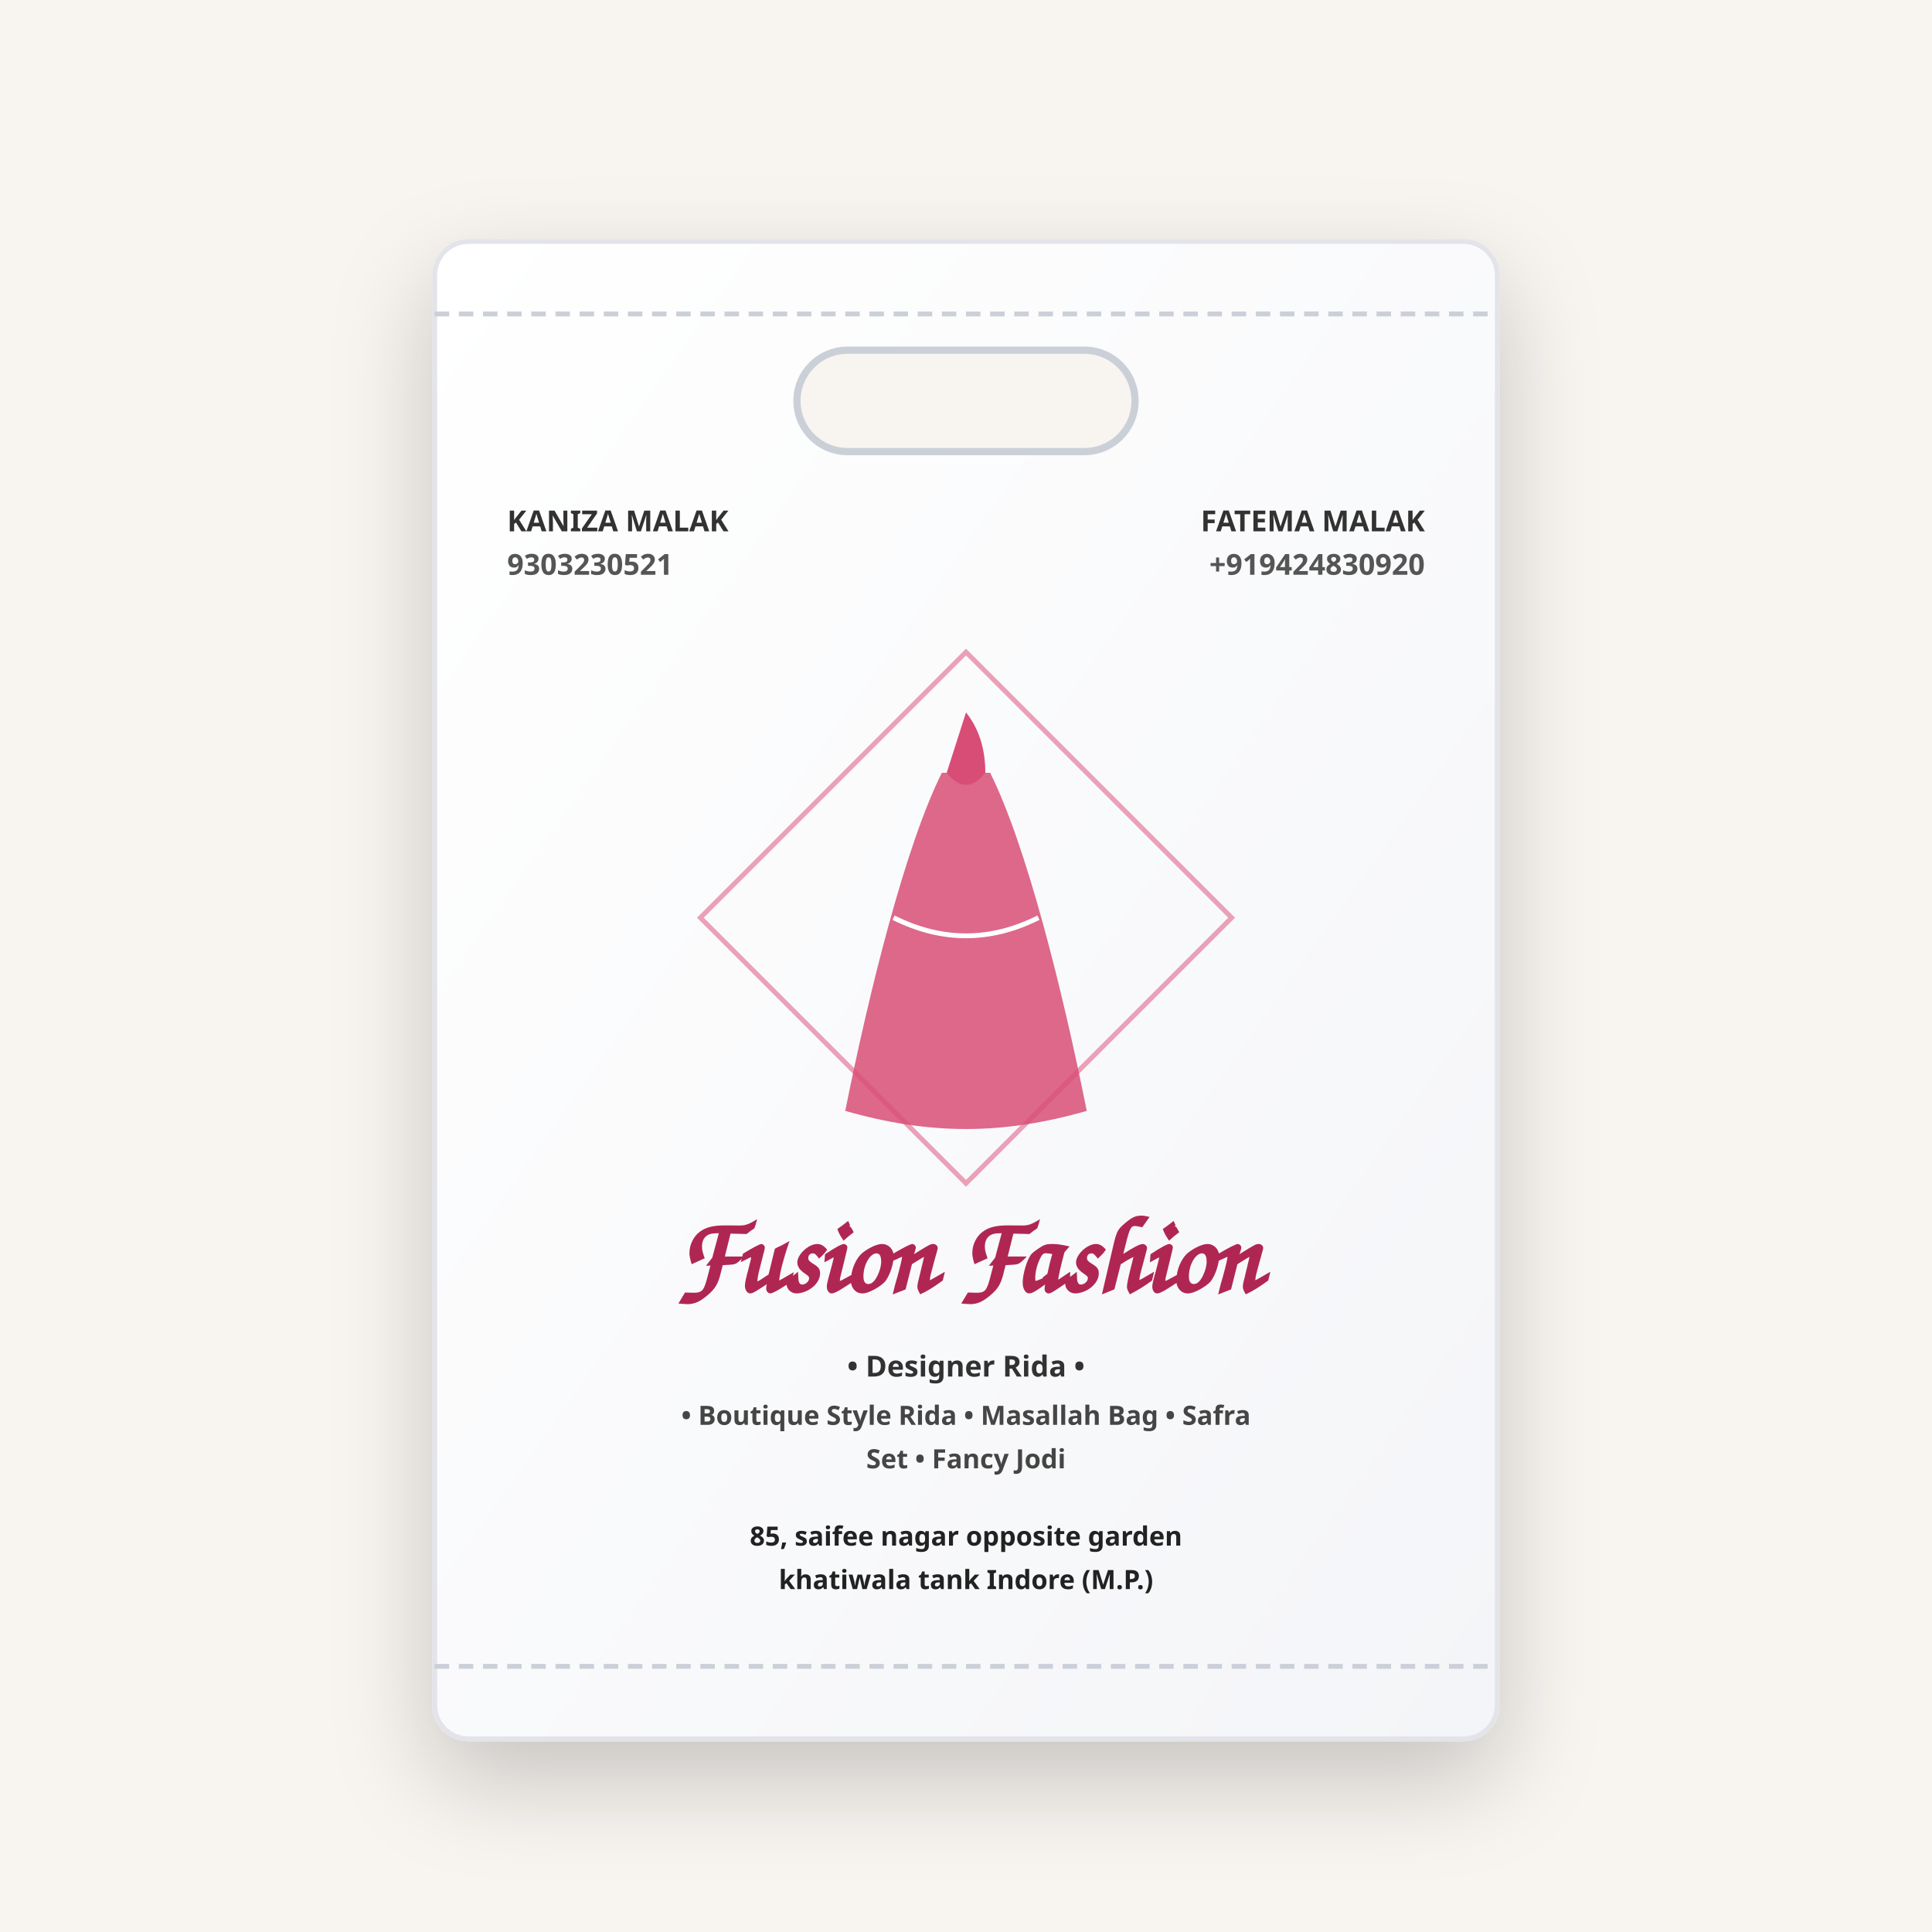
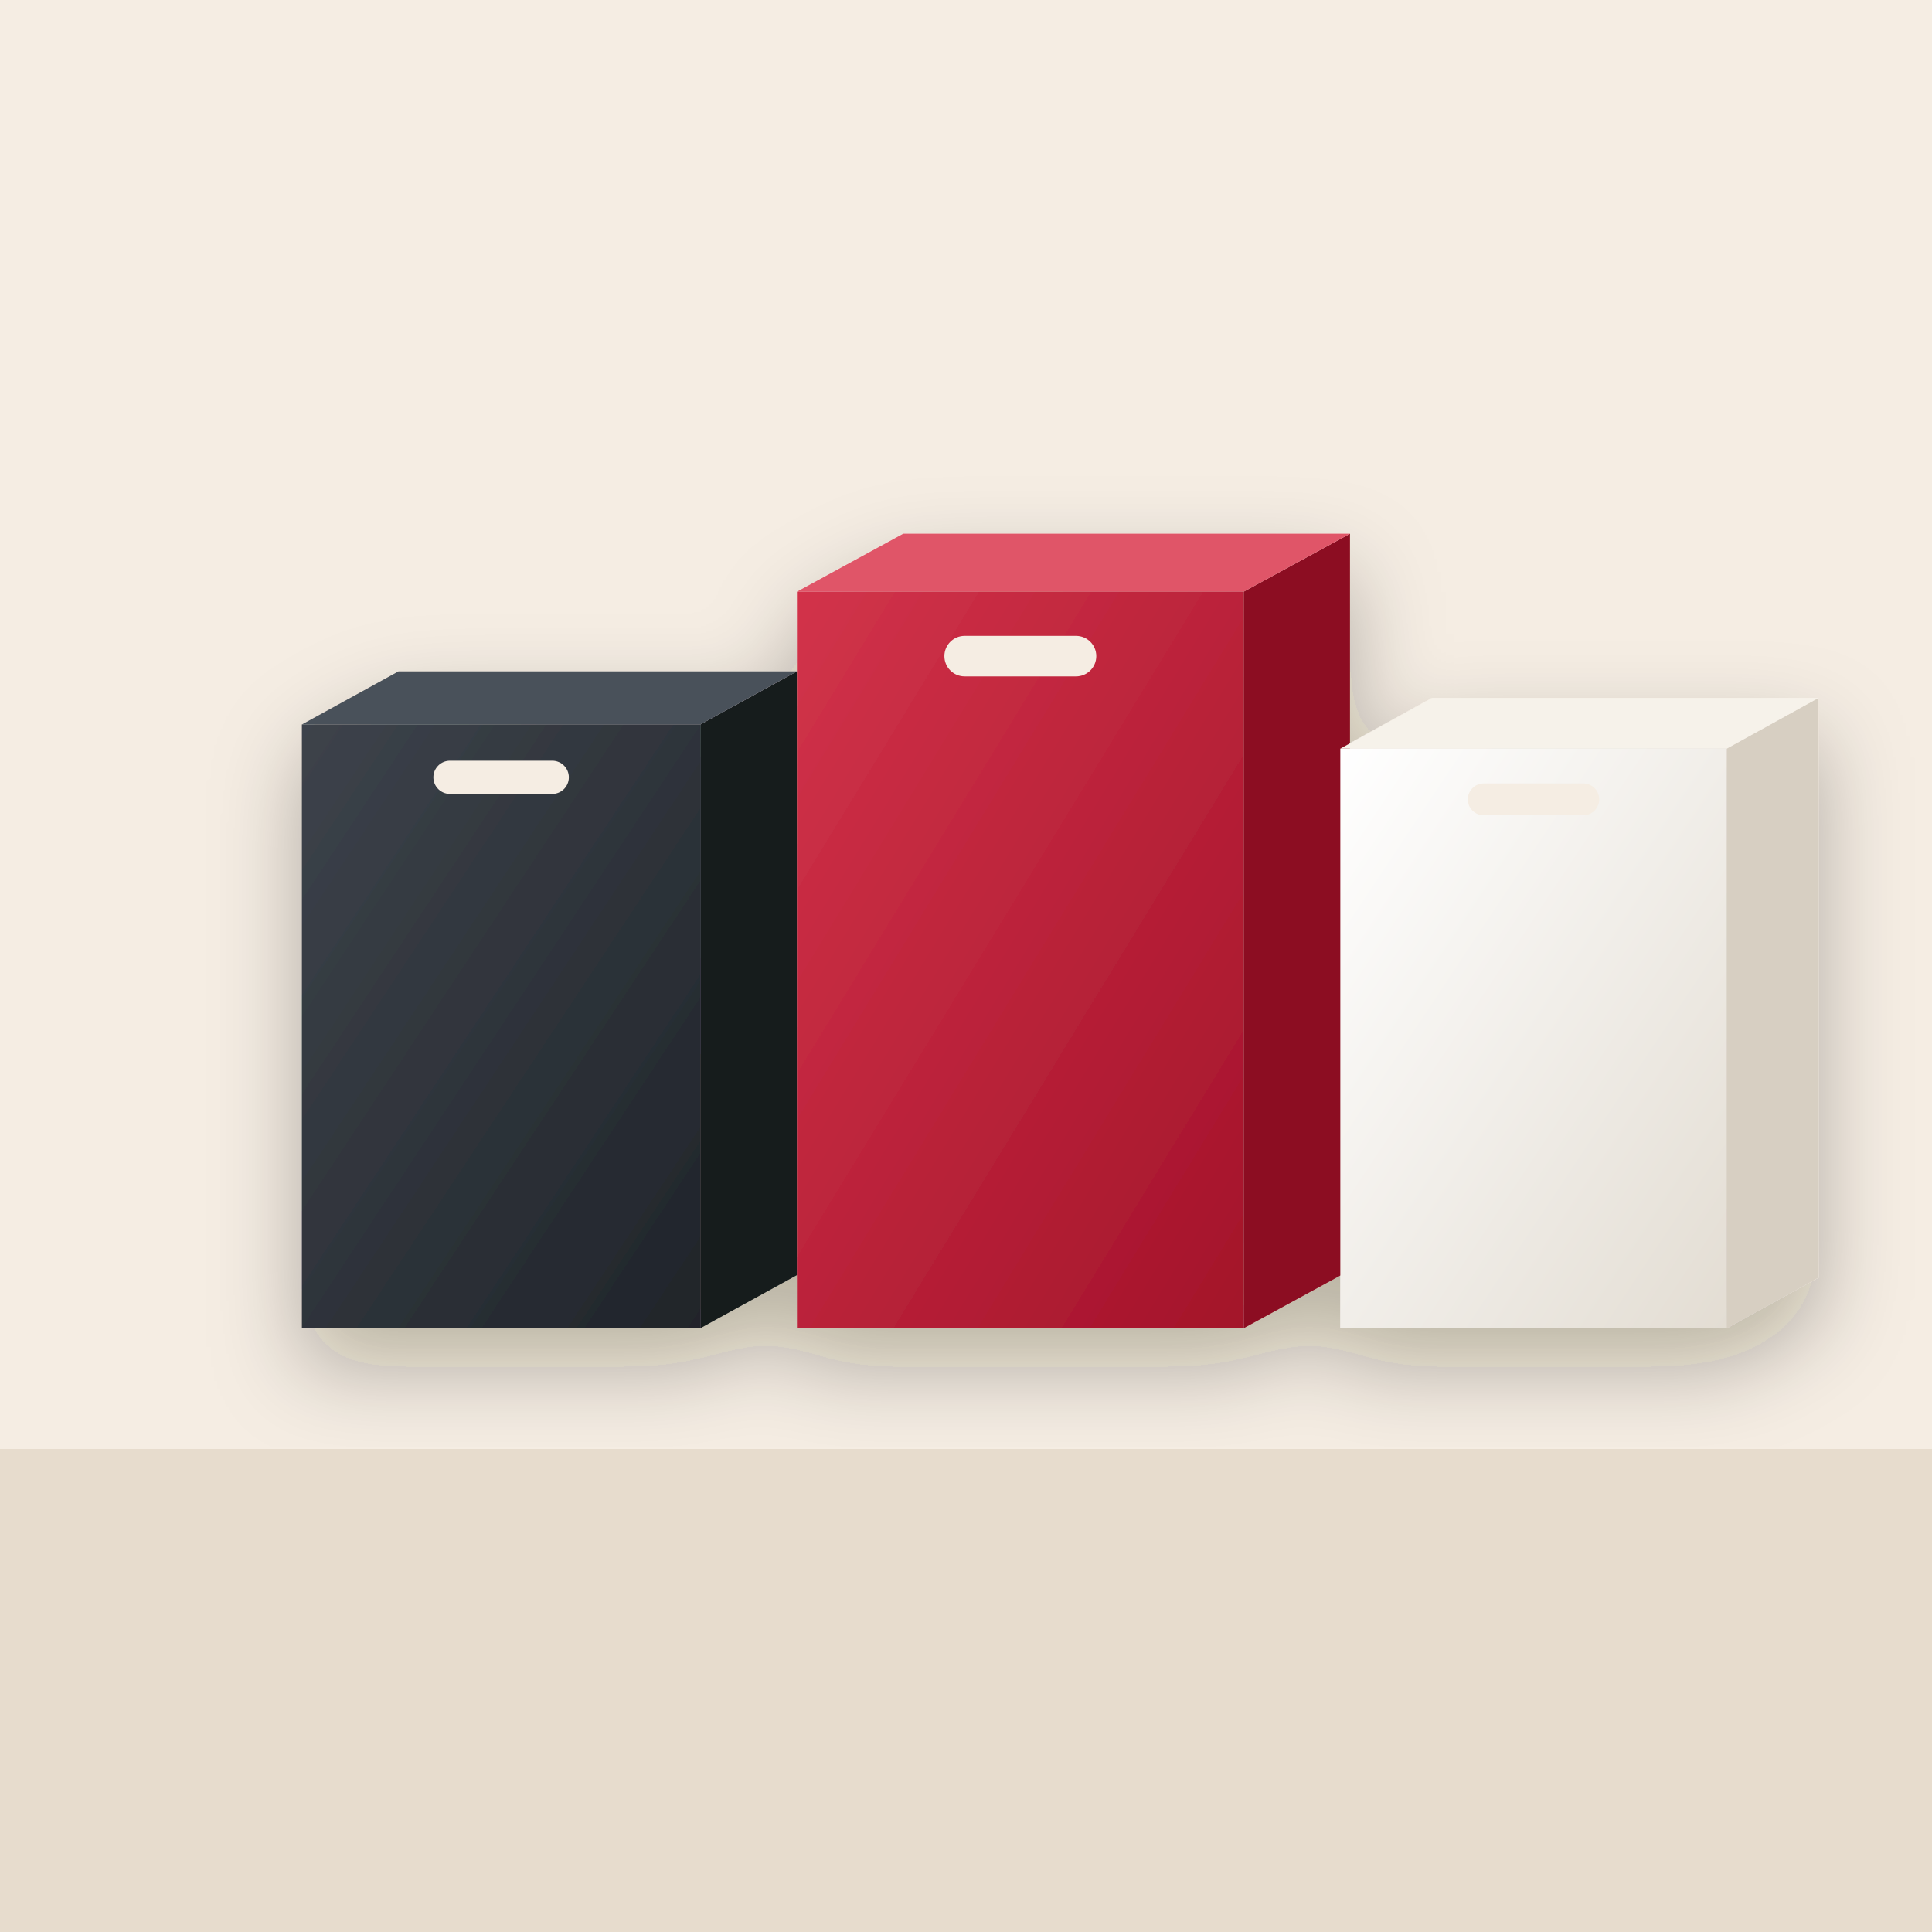
<svg xmlns="http://www.w3.org/2000/svg" viewBox="0 0 800 800" width="100%" height="100%">
  <defs>
-     <filter id="shadowD" x="-10%" y="-10%" width="120%" height="120%">
-       <feDropShadow dx="0" dy="16" stdDeviation="20" flood-color="#000" flood-opacity="0.2" />
+     <linearGradient id="dcA" x1="0%" y1="0%" x2="100%" y2="100%">
+       <stop offset="0%" stop-color="#d2334a" />
+       <stop offset="100%" stop-color="#a3132a" />
+     </linearGradient>
+     <linearGradient id="dcB" x1="0%" y1="0%" x2="100%" y2="100%">
+       <stop offset="0%" stop-color="#ffffff" />
+       <stop offset="100%" stop-color="#e3ddd3" />
+     </linearGradient>
+     <linearGradient id="dcC" x1="0%" y1="0%" x2="100%" y2="100%">
+       <stop offset="0%" stop-color="#3d434b" />
+       <stop offset="100%" stop-color="#20242a" />
+     </linearGradient>
+     <filter id="soft" x="-15%" y="-15%" width="130%" height="130%">
+       <feDropShadow dx="0" dy="16" stdDeviation="18" flood-color="#2a1a0c" flood-opacity="0.28" />
    </filter>
-     <linearGradient id="nwTexture" x1="0%" y1="0%" x2="100%" y2="100%">
-       <stop offset="0%" stop-color="#ffffff" />
-       <stop offset="100%" stop-color="#f4f5f8" />
-     </linearGradient>
  </defs>
-   <rect width="800" height="800" fill="#f8f4f0" />
-   <g filter="url(#shadowD)">
-     <rect x="180" y="100" width="440" height="620" rx="14" fill="url(#nwTexture)" stroke="#e2e4e9" stroke-width="2" />
-     <line x1="180" y1="130" x2="620" y2="130" stroke="#cbd0d8" stroke-width="2" stroke-dasharray="6,4" />
-     <line x1="180" y1="690" x2="620" y2="690" stroke="#cbd0d8" stroke-width="2" stroke-dasharray="6,4" />
-     <rect x="330" y="145" width="140" height="42" rx="21" fill="#f8f4f0" stroke="#cbd0d8" stroke-width="3" />
-     <text x="210" y="220" font-family="sans-serif" font-size="12" font-weight="bold" fill="#333333">KANIZA MALAK</text>
-     <text x="210" y="238" font-family="sans-serif" font-size="12" font-weight="600" fill="#555555">9303230521</text>
-     <text x="590" y="220" font-family="sans-serif" font-size="12" font-weight="bold" fill="#333333" text-anchor="end">FATEMA MALAK</text>
-     <text x="590" y="238" font-family="sans-serif" font-size="12" font-weight="600" fill="#555555" text-anchor="end">+919424830920</text>
-     <polygon points="400,270 510,380 400,490 290,380" fill="none" stroke="#e0658b" stroke-width="2" opacity="0.6" />
-     <path d="M 400 295 Q 408 305 408 320 Q 400 330 392 320 Z" fill="#d84d76" />
-     <path d="M 390 320 C 375 350, 360 410, 350 460 C 385 470, 415 470, 450 460 C 440 410, 425 350, 410 320 Z" fill="#d84d76" opacity="0.85" />
-     <path d="M 370 380 Q 400 395 430 380" stroke="#ffffff" stroke-width="2" fill="none" />
-     <text x="400" y="535" font-family="'Brush Script MT', 'Great Vibes', cursive" font-size="44" font-weight="bold" fill="#b02652" text-anchor="middle">Fusion Fashion</text>
-     <text x="400" y="570" font-family="sans-serif" font-size="12" font-weight="700" fill="#333333" text-anchor="middle">• Designer Rida •</text>
-     <text x="400" y="590" font-family="sans-serif" font-size="11" font-weight="600" fill="#444444" text-anchor="middle">• Boutique Style Rida • Masallah Bag • Safra</text>
-     <text x="400" y="608" font-family="sans-serif" font-size="11" font-weight="600" fill="#444444" text-anchor="middle">Set • Fancy Jodi</text>
-     <text x="400" y="640" font-family="sans-serif" font-size="11" font-weight="bold" fill="#222222" text-anchor="middle">85, saifee nagar opposite garden</text>
-     <text x="400" y="658" font-family="sans-serif" font-size="11" font-weight="bold" fill="#222222" text-anchor="middle">khatiwala tank Indore (M.P.)</text>
+   <rect width="800" height="800" fill="#f5ede3" />
+   <rect y="600" width="800" height="200" fill="#e7dccd" />
+   <g filter="url(#soft)">
+     <polygon points="290,300 330,278 330,528 290,550" fill="#171a1f" />
+     <polygon points="125,300 165,278 330,278 290,300" fill="#4a515a" />
+     <rect x="125" y="300" width="165" height="250" fill="url(#dcC)" />
+     <rect x="179.45" y="315" width="56.1" height="13.75" rx="6.875" fill="#f5ede3" />
+     <polygon points="515,245 559,221 559,526 515,550" fill="#8c0f23" />
+     <polygon points="330,245 374,221 559,221 515,245" fill="#e05468" />
+     <rect x="330" y="245" width="185" height="305" fill="url(#dcA)" />
+     <rect x="391.05" y="263.3" width="62.9" height="16.775" rx="8.387" fill="#f5ede3" />
+     <polygon points="715,310 753,289 753,529 715,550" fill="#d7cfc2" />
+     <polygon points="555,310 593,289 753,289 715,310" fill="#f6f2ea" />
+     <rect x="555" y="310" width="160" height="240" fill="url(#dcB)" />
+     <rect x="607.8" y="324.4" width="54.4" height="13.2" rx="6.6" fill="#f5ede3" />
  </g>
</svg>
